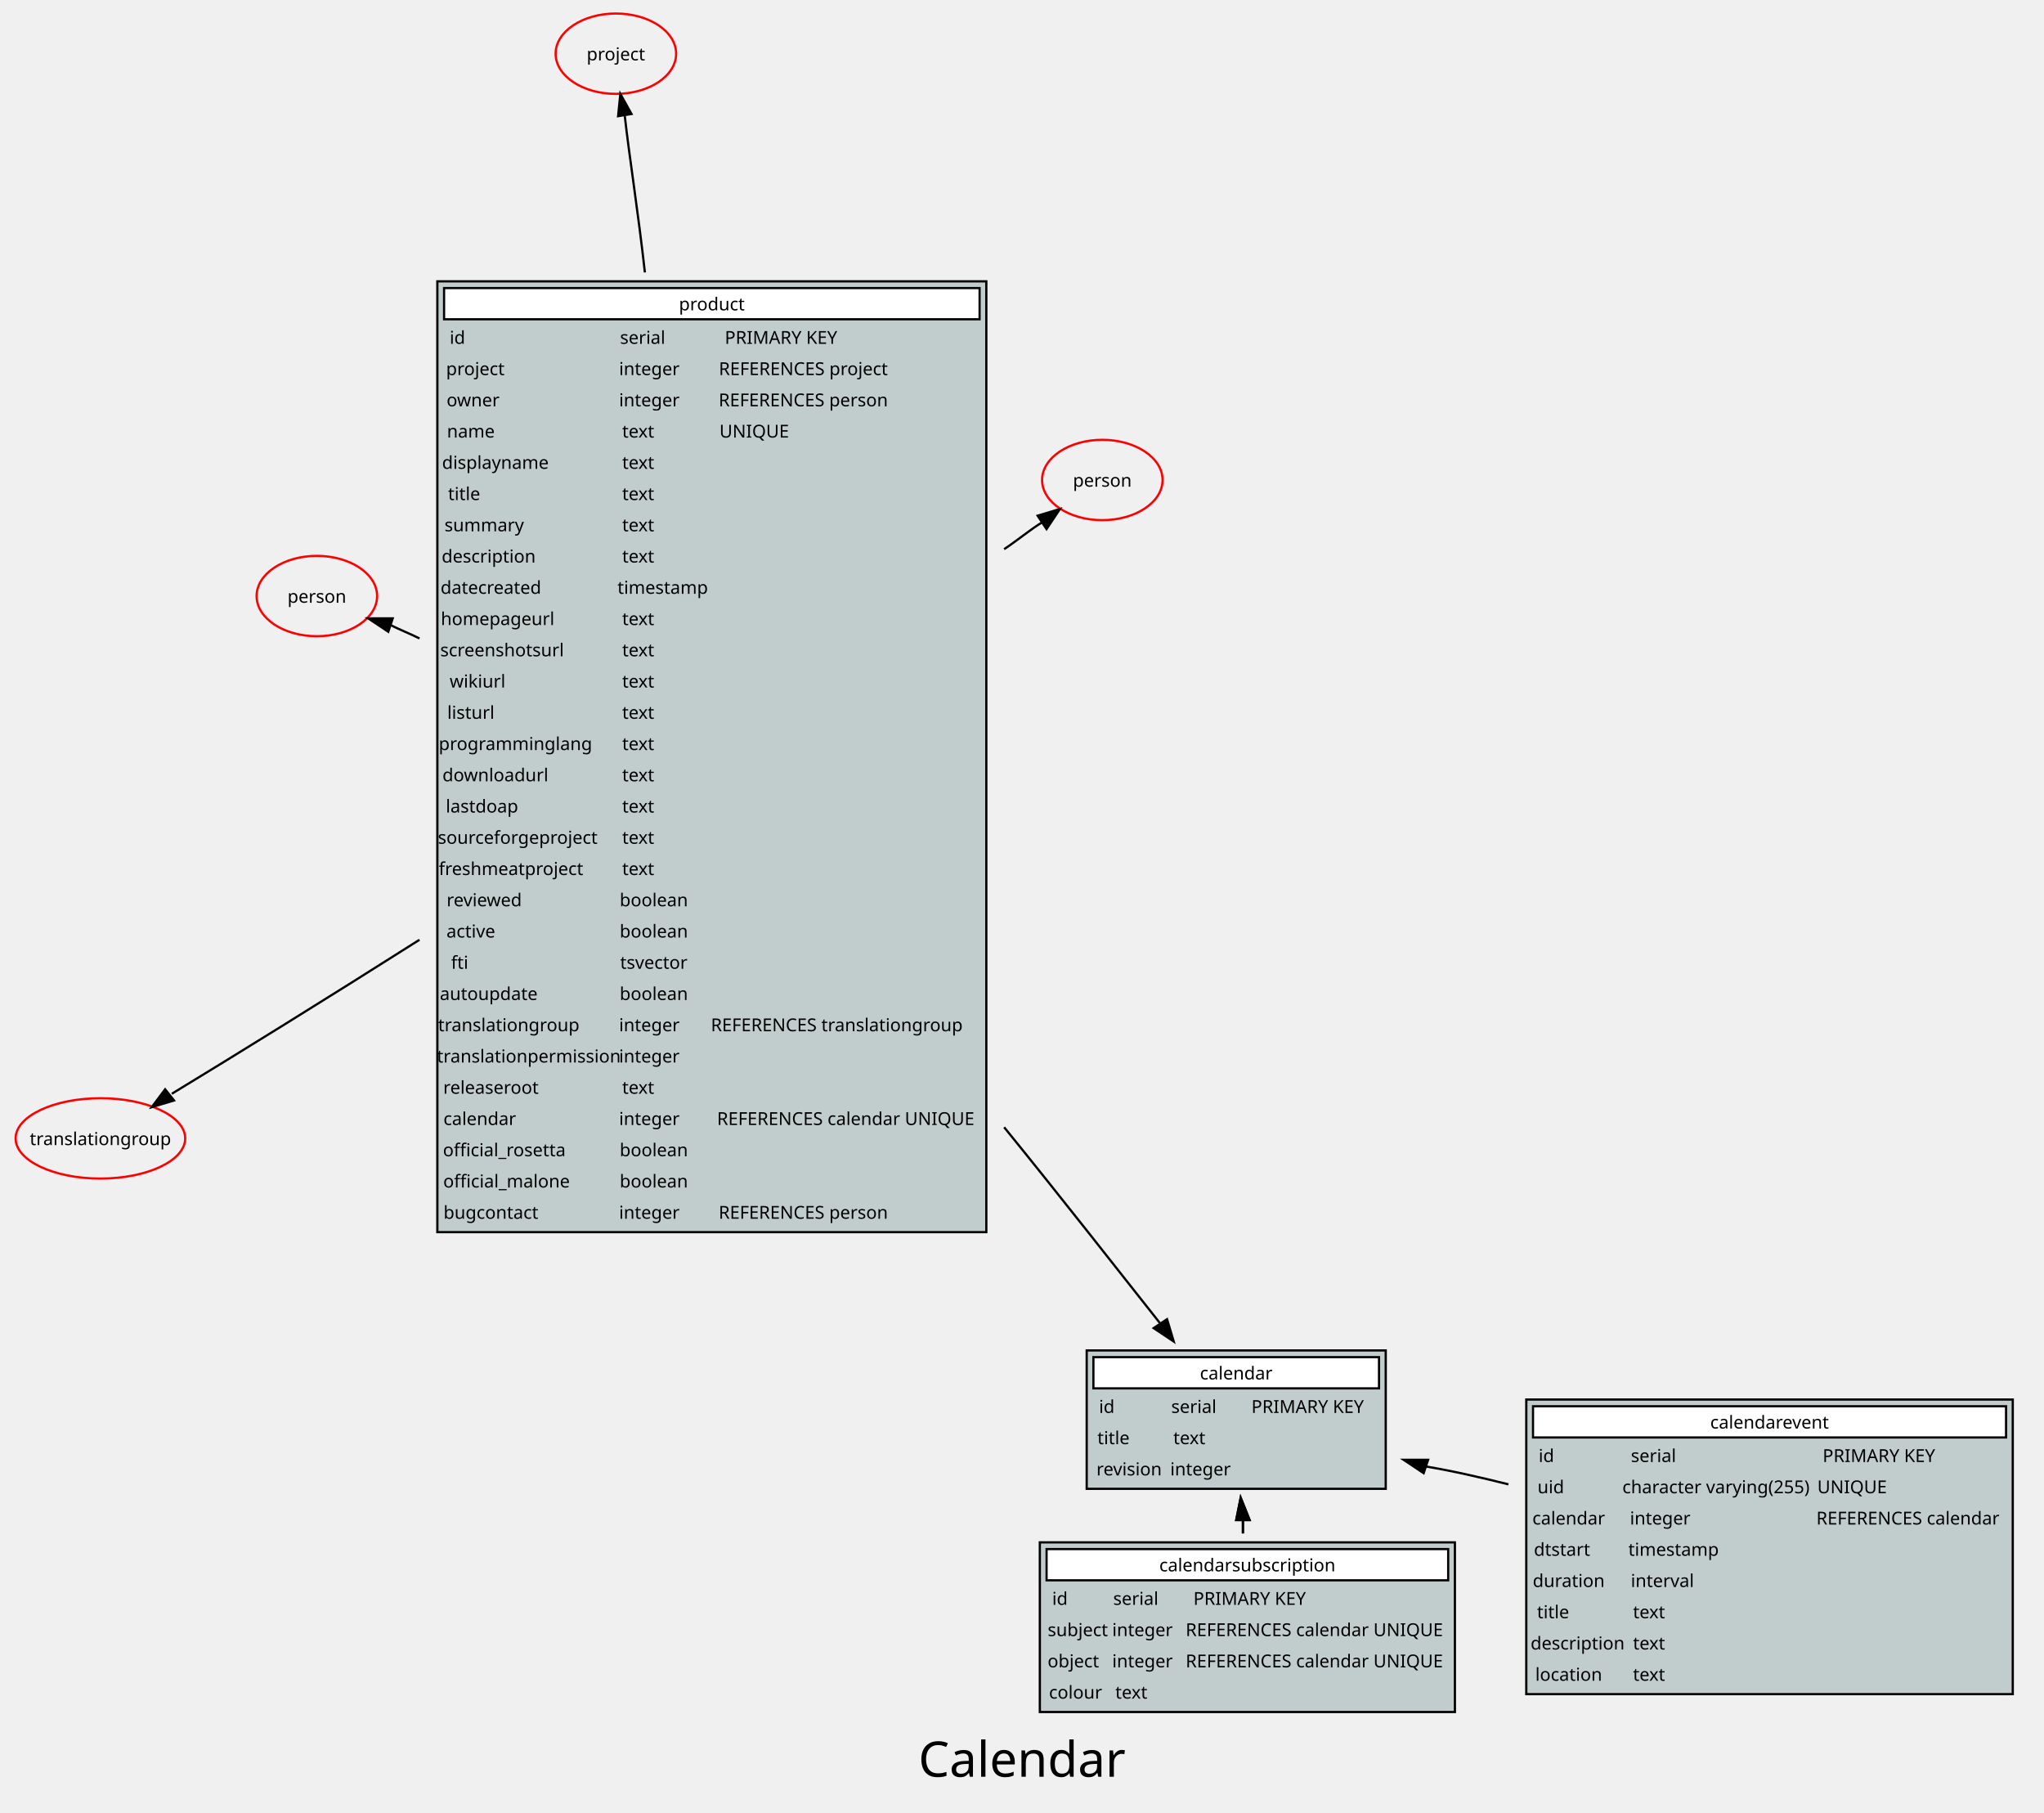
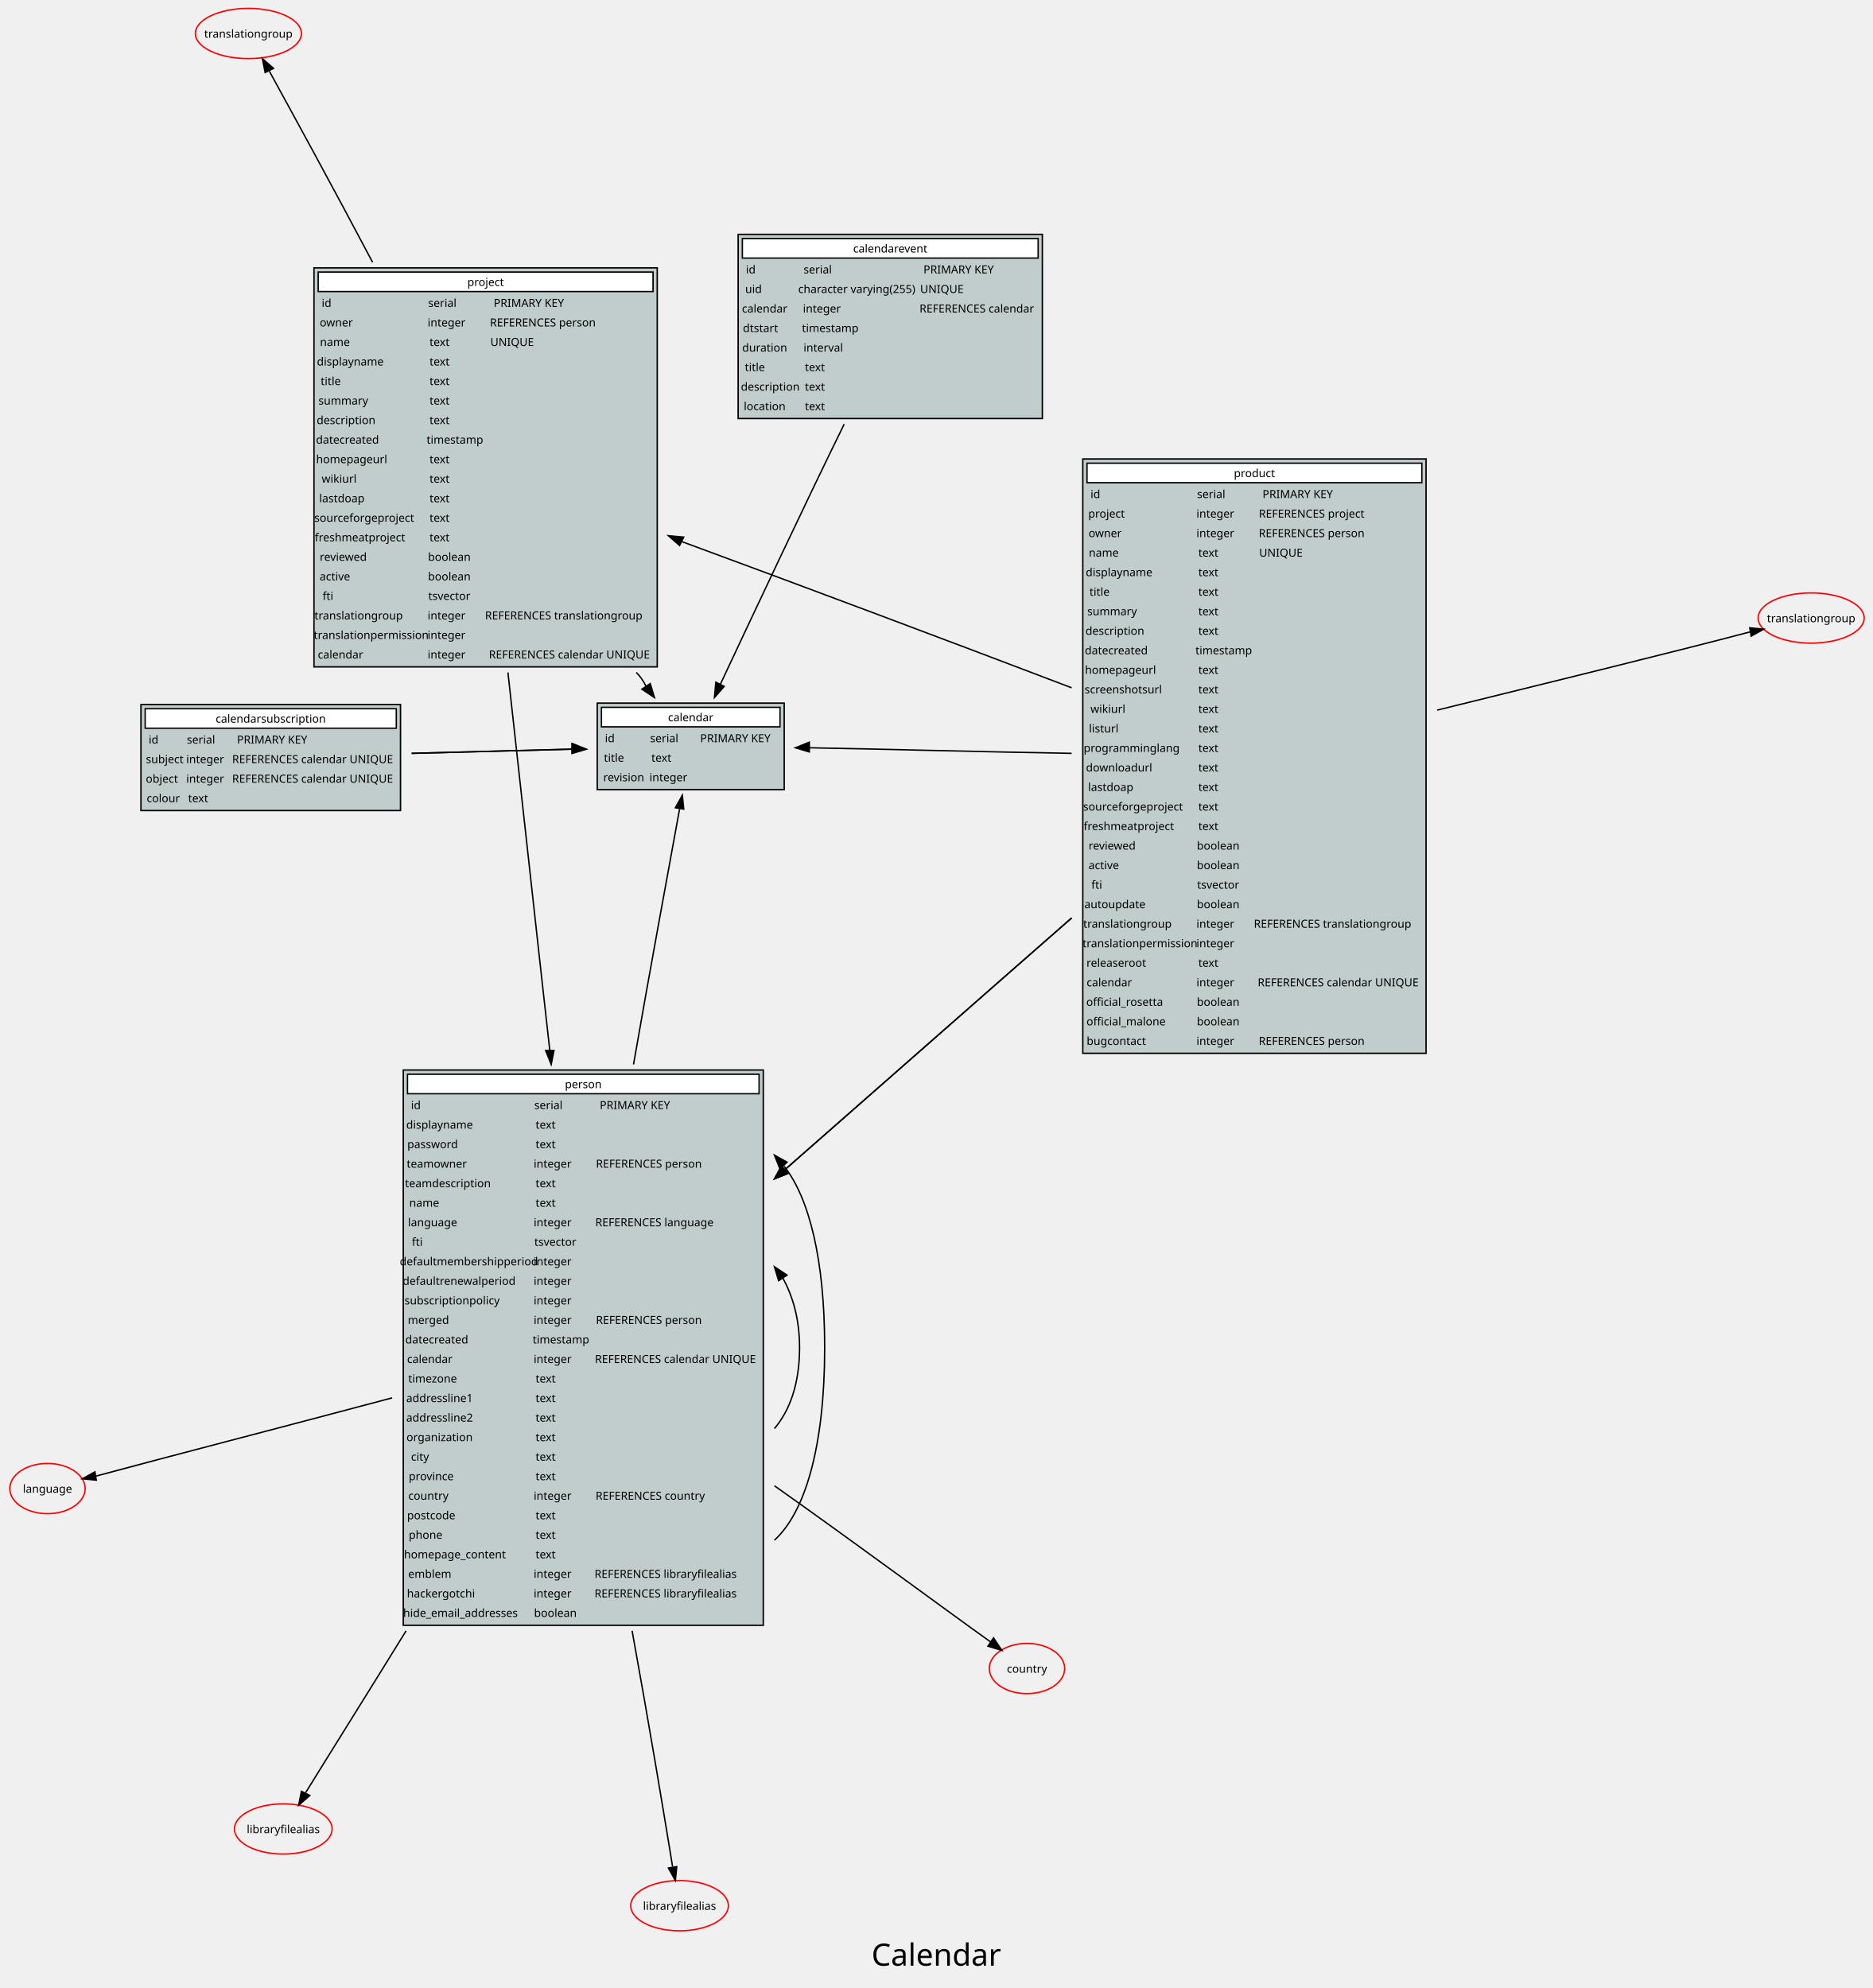
- <svg xmlns="http://www.w3.org/2000/svg" width="917px" height="813px" viewBox="-1 -1 916 812">
+ <svg xmlns="http://www.w3.org/2000/svg" width="1343px" height="1426px" viewBox="-1 -1 1342 1425">
  <g id="graph0" class="graph" style="font-family:Times-Roman;font-size:14.00;">
-     <text text-anchor="middle" style="font-size:22.00;" x="457" y="795">Calendar</text>
+     <text text-anchor="middle" style="font-size:22.00;" x="670" y="1408">Calendar</text>
    <g id="node1" class="node">
-       <polygon style="fill:#c1cdcc;stroke:#c1cdcc;" points="486,666 486,604 620,604 620,666 486,666" />
-       <polygon style="fill:white;stroke:white;" points="489,621 489,607 617,607 617,621 489,621" />
-       <text text-anchor="middle" style="font-size:8.00;" x="553" y="617">calendar</text>
-       <polygon style="fill:none;stroke:black;" points="489,621 489,607 617,607 617,621 489,621" />
-       <text text-anchor="middle" style="font-size:8.00;" x="495" y="632">id</text>
-       <text text-anchor="middle" style="font-size:8.00;" x="534" y="632">serial</text>
-       <text text-anchor="middle" style="font-size:8.00;" x="585" y="632"> PRIMARY KEY </text>
-       <text text-anchor="middle" style="font-size:8.00;" x="498" y="646">title</text>
-       <text text-anchor="middle" style="font-size:8.00;" x="532" y="646">text</text>
-       <text text-anchor="middle" style="font-size:8.00;" x="505" y="660">revision</text>
-       <text text-anchor="middle" style="font-size:8.00;" x="537" y="660">integer</text>
-       <polygon style="fill:none;stroke:black;" points="486,666 486,604 620,604 620,666 486,666" />
+       <polygon style="fill:#c1cdcc;stroke:#c1cdcc;" points="427,565 427,503 561,503 561,565 427,565" />
+       <polygon style="fill:white;stroke:white;" points="430,520 430,506 558,506 558,520 430,520" />
+       <text text-anchor="middle" style="font-size:8.00;" x="494" y="516">calendar</text>
+       <polygon style="fill:none;stroke:black;" points="430,520 430,506 558,506 558,520 430,520" />
+       <text text-anchor="middle" style="font-size:8.00;" x="436" y="531">id</text>
+       <text text-anchor="middle" style="font-size:8.00;" x="475" y="531">serial</text>
+       <text text-anchor="middle" style="font-size:8.00;" x="526" y="531"> PRIMARY KEY </text>
+       <text text-anchor="middle" style="font-size:8.00;" x="439" y="545">title</text>
+       <text text-anchor="middle" style="font-size:8.00;" x="473" y="545">text</text>
+       <text text-anchor="middle" style="font-size:8.00;" x="446" y="559">revision</text>
+       <text text-anchor="middle" style="font-size:8.00;" x="478" y="559">integer</text>
+       <polygon style="fill:none;stroke:black;" points="427,565 427,503 561,503 561,565 427,565" />
    </g>
    <g id="node2" class="node">
-       <polygon style="fill:#c1cdcc;stroke:#c1cdcc;" points="683,758 683,626 901,626 901,758 683,758" />
-       <polygon style="fill:white;stroke:white;" points="686,643 686,629 898,629 898,643 686,643" />
-       <text text-anchor="middle" style="font-size:8.00;" x="792" y="639">calendarevent</text>
-       <polygon style="fill:none;stroke:black;" points="686,643 686,629 898,629 898,643 686,643" />
-       <text text-anchor="middle" style="font-size:8.00;" x="692" y="654">id</text>
-       <text text-anchor="middle" style="font-size:8.00;" x="740" y="654">serial</text>
-       <text text-anchor="middle" style="font-size:8.00;" x="841" y="654"> PRIMARY KEY </text>
-       <text text-anchor="middle" style="font-size:8.00;" x="694" y="668">uid</text>
-       <text text-anchor="middle" style="font-size:8.00;" x="768" y="668">character varying(255)</text>
-       <text text-anchor="middle" style="font-size:8.00;" x="829" y="668"> UNIQUE </text>
-       <text text-anchor="middle" style="font-size:8.00;" x="702" y="682">calendar</text>
-       <text text-anchor="middle" style="font-size:8.00;" x="743" y="682">integer</text>
-       <text text-anchor="middle" style="font-size:8.00;" x="854" y="682"> REFERENCES calendar </text>
-       <text text-anchor="middle" style="font-size:8.00;" x="699" y="696">dtstart</text>
-       <text text-anchor="middle" style="font-size:8.00;" x="749" y="696">timestamp</text>
-       <text text-anchor="middle" style="font-size:8.00;" x="702" y="710">duration</text>
-       <text text-anchor="middle" style="font-size:8.00;" x="744" y="710">interval</text>
-       <text text-anchor="middle" style="font-size:8.00;" x="695" y="724">title</text>
-       <text text-anchor="middle" style="font-size:8.00;" x="738" y="724">text</text>
-       <text text-anchor="middle" style="font-size:8.00;" x="706" y="738">description</text>
-       <text text-anchor="middle" style="font-size:8.00;" x="738" y="738">text</text>
-       <text text-anchor="middle" style="font-size:8.00;" x="702" y="752">location</text>
-       <text text-anchor="middle" style="font-size:8.00;" x="738" y="752">text</text>
-       <polygon style="fill:none;stroke:black;" points="683,758 683,626 901,626 901,758 683,758" />
+       <polygon style="fill:#c1cdcc;stroke:#c1cdcc;" points="528,299 528,167 746,167 746,299 528,299" />
+       <polygon style="fill:white;stroke:white;" points="531,184 531,170 743,170 743,184 531,184" />
+       <text text-anchor="middle" style="font-size:8.00;" x="637" y="180">calendarevent</text>
+       <polygon style="fill:none;stroke:black;" points="531,184 531,170 743,170 743,184 531,184" />
+       <text text-anchor="middle" style="font-size:8.00;" x="537" y="195">id</text>
+       <text text-anchor="middle" style="font-size:8.00;" x="585" y="195">serial</text>
+       <text text-anchor="middle" style="font-size:8.00;" x="686" y="195"> PRIMARY KEY </text>
+       <text text-anchor="middle" style="font-size:8.00;" x="539" y="209">uid</text>
+       <text text-anchor="middle" style="font-size:8.00;" x="613" y="209">character varying(255)</text>
+       <text text-anchor="middle" style="font-size:8.00;" x="674" y="209"> UNIQUE </text>
+       <text text-anchor="middle" style="font-size:8.00;" x="547" y="223">calendar</text>
+       <text text-anchor="middle" style="font-size:8.00;" x="588" y="223">integer</text>
+       <text text-anchor="middle" style="font-size:8.00;" x="699" y="223"> REFERENCES calendar </text>
+       <text text-anchor="middle" style="font-size:8.00;" x="544" y="237">dtstart</text>
+       <text text-anchor="middle" style="font-size:8.00;" x="594" y="237">timestamp</text>
+       <text text-anchor="middle" style="font-size:8.00;" x="547" y="251">duration</text>
+       <text text-anchor="middle" style="font-size:8.00;" x="589" y="251">interval</text>
+       <text text-anchor="middle" style="font-size:8.00;" x="540" y="265">title</text>
+       <text text-anchor="middle" style="font-size:8.00;" x="583" y="265">text</text>
+       <text text-anchor="middle" style="font-size:8.00;" x="551" y="279">description</text>
+       <text text-anchor="middle" style="font-size:8.00;" x="583" y="279">text</text>
+       <text text-anchor="middle" style="font-size:8.00;" x="547" y="293">location</text>
+       <text text-anchor="middle" style="font-size:8.00;" x="583" y="293">text</text>
+       <polygon style="fill:none;stroke:black;" points="528,299 528,167 746,167 746,299 528,299" />
    </g>
    <g id="edge2" class="edge">
-       <path style="fill:none;stroke:black;" d="M675,664C663,661 650,658 638,656" />
-       <polygon style="fill:black;stroke:black;" points="637,659 628,653 639,653 637,659" />
+       <path style="fill:none;stroke:black;" d="M604,303C576,360 538,441 515,490" />
+       <polygon style="fill:black;stroke:black;" points="518,491 511,499 512,488 518,491" />
    </g>
    <g id="node3" class="node">
-       <polygon style="fill:#c1cdcc;stroke:#c1cdcc;" points="465,766 465,690 651,690 651,766 465,766" />
-       <polygon style="fill:white;stroke:white;" points="468,707 468,693 648,693 648,707 468,707" />
-       <text text-anchor="middle" style="font-size:8.00;" x="558" y="703">calendarsubscription</text>
-       <polygon style="fill:none;stroke:black;" points="468,707 468,693 648,693 648,707 468,707" />
-       <text text-anchor="middle" style="font-size:8.00;" x="474" y="718">id</text>
-       <text text-anchor="middle" style="font-size:8.00;" x="508" y="718">serial</text>
-       <text text-anchor="middle" style="font-size:8.00;" x="559" y="718"> PRIMARY KEY </text>
-       <text text-anchor="middle" style="font-size:8.00;" x="482" y="732">subject</text>
-       <text text-anchor="middle" style="font-size:8.00;" x="511" y="732">integer</text>
-       <text text-anchor="middle" style="font-size:8.00;" x="588" y="732"> REFERENCES calendar UNIQUE </text>
-       <text text-anchor="middle" style="font-size:8.00;" x="480" y="746">object</text>
-       <text text-anchor="middle" style="font-size:8.00;" x="511" y="746">integer</text>
-       <text text-anchor="middle" style="font-size:8.00;" x="588" y="746"> REFERENCES calendar UNIQUE </text>
-       <text text-anchor="middle" style="font-size:8.00;" x="481" y="760">colour</text>
-       <text text-anchor="middle" style="font-size:8.00;" x="506" y="760">text</text>
-       <polygon style="fill:none;stroke:black;" points="465,766 465,690 651,690 651,766 465,766" />
+       <polygon style="fill:#c1cdcc;stroke:#c1cdcc;" points="100,580 100,504 286,504 286,580 100,580" />
+       <polygon style="fill:white;stroke:white;" points="103,521 103,507 283,507 283,521 103,521" />
+       <text text-anchor="middle" style="font-size:8.00;" x="193" y="517">calendarsubscription</text>
+       <polygon style="fill:none;stroke:black;" points="103,521 103,507 283,507 283,521 103,521" />
+       <text text-anchor="middle" style="font-size:8.00;" x="109" y="532">id</text>
+       <text text-anchor="middle" style="font-size:8.00;" x="143" y="532">serial</text>
+       <text text-anchor="middle" style="font-size:8.00;" x="194" y="532"> PRIMARY KEY </text>
+       <text text-anchor="middle" style="font-size:8.00;" x="117" y="546">subject</text>
+       <text text-anchor="middle" style="font-size:8.00;" x="146" y="546">integer</text>
+       <text text-anchor="middle" style="font-size:8.00;" x="223" y="546"> REFERENCES calendar UNIQUE </text>
+       <text text-anchor="middle" style="font-size:8.00;" x="115" y="560">object</text>
+       <text text-anchor="middle" style="font-size:8.00;" x="146" y="560">integer</text>
+       <text text-anchor="middle" style="font-size:8.00;" x="223" y="560"> REFERENCES calendar UNIQUE </text>
+       <text text-anchor="middle" style="font-size:8.00;" x="116" y="574">colour</text>
+       <text text-anchor="middle" style="font-size:8.00;" x="141" y="574">text</text>
+       <polygon style="fill:none;stroke:black;" points="100,580 100,504 286,504 286,580 100,580" />
    </g>
    <g id="edge4" class="edge">
-       <path style="fill:none;stroke:black;" d="M556,686C556,684 556,682 556,680" />
-       <polygon style="fill:black;stroke:black;" points="553,680 555,670 559,680 553,680" />
+       <path style="fill:none;stroke:black;" d="M294,539C331,538 373,537 409,536" />
+       <polygon style="fill:black;stroke:black;" points="409,532 419,536 409,539 409,532" />
    </g>
    <g id="edge6" class="edge">
-       <path style="fill:none;stroke:black;" d="M556,686C556,684 556,682 556,680" />
-       <polygon style="fill:black;stroke:black;" points="553,680 555,670 559,680 553,680" />
+       <path style="fill:none;stroke:black;" d="M294,539C331,538 373,537 409,536" />
+       <polygon style="fill:black;stroke:black;" points="409,532 419,536 409,539 409,532" />
    </g>
    <g id="node4" class="node">
-       <polygon style="fill:#c1cdcc;stroke:#c1cdcc;" points="195,551 195,125 441,125 441,551 195,551" />
-       <polygon style="fill:white;stroke:white;" points="198,142 198,128 438,128 438,142 198,142" />
-       <text text-anchor="middle" style="font-size:8.00;" x="318" y="138">product</text>
-       <polygon style="fill:none;stroke:black;" points="198,142 198,128 438,128 438,142 198,142" />
-       <text text-anchor="middle" style="font-size:8.00;" x="204" y="153">id</text>
-       <text text-anchor="middle" style="font-size:8.00;" x="287" y="153">serial</text>
-       <text text-anchor="middle" style="font-size:8.00;" x="349" y="153"> PRIMARY KEY </text>
-       <text text-anchor="middle" style="font-size:8.00;" x="212" y="167">project</text>
-       <text text-anchor="middle" style="font-size:8.00;" x="290" y="167">integer</text>
-       <text text-anchor="middle" style="font-size:8.00;" x="359" y="167"> REFERENCES project </text>
-       <text text-anchor="middle" style="font-size:8.00;" x="211" y="181">owner</text>
-       <text text-anchor="middle" style="font-size:8.00;" x="290" y="181">integer</text>
-       <text text-anchor="middle" style="font-size:8.00;" x="359" y="181"> REFERENCES person </text>
-       <text text-anchor="middle" style="font-size:8.00;" x="210" y="195">name</text>
-       <text text-anchor="middle" style="font-size:8.00;" x="285" y="195">text</text>
-       <text text-anchor="middle" style="font-size:8.00;" x="337" y="195"> UNIQUE </text>
-       <text text-anchor="middle" style="font-size:8.00;" x="221" y="209">displayname</text>
-       <text text-anchor="middle" style="font-size:8.00;" x="285" y="209">text</text>
-       <text text-anchor="middle" style="font-size:8.00;" x="207" y="223">title</text>
-       <text text-anchor="middle" style="font-size:8.00;" x="285" y="223">text</text>
-       <text text-anchor="middle" style="font-size:8.00;" x="216" y="237">summary</text>
-       <text text-anchor="middle" style="font-size:8.00;" x="285" y="237">text</text>
-       <text text-anchor="middle" style="font-size:8.00;" x="218" y="251">description</text>
-       <text text-anchor="middle" style="font-size:8.00;" x="285" y="251">text</text>
-       <text text-anchor="middle" style="font-size:8.00;" x="219" y="265">datecreated</text>
-       <text text-anchor="middle" style="font-size:8.00;" x="296" y="265">timestamp</text>
-       <text text-anchor="middle" style="font-size:8.00;" x="222" y="279">homepageurl</text>
-       <text text-anchor="middle" style="font-size:8.00;" x="285" y="279">text</text>
-       <text text-anchor="middle" style="font-size:8.00;" x="224" y="293">screenshotsurl</text>
-       <text text-anchor="middle" style="font-size:8.00;" x="285" y="293">text</text>
-       <text text-anchor="middle" style="font-size:8.00;" x="213" y="307">wikiurl</text>
-       <text text-anchor="middle" style="font-size:8.00;" x="285" y="307">text</text>
-       <text text-anchor="middle" style="font-size:8.00;" x="210" y="321">listurl</text>
-       <text text-anchor="middle" style="font-size:8.00;" x="285" y="321">text</text>
-       <text text-anchor="middle" style="font-size:8.00;" x="230" y="335">programminglang</text>
-       <text text-anchor="middle" style="font-size:8.00;" x="285" y="335">text</text>
-       <text text-anchor="middle" style="font-size:8.00;" x="221" y="349">downloadurl</text>
-       <text text-anchor="middle" style="font-size:8.00;" x="285" y="349">text</text>
-       <text text-anchor="middle" style="font-size:8.00;" x="215" y="363">lastdoap</text>
-       <text text-anchor="middle" style="font-size:8.00;" x="285" y="363">text</text>
-       <text text-anchor="middle" style="font-size:8.00;" x="231" y="377">sourceforgeproject</text>
-       <text text-anchor="middle" style="font-size:8.00;" x="285" y="377">text</text>
-       <text text-anchor="middle" style="font-size:8.00;" x="228" y="391">freshmeatproject</text>
-       <text text-anchor="middle" style="font-size:8.00;" x="285" y="391">text</text>
-       <text text-anchor="middle" style="font-size:8.00;" x="216" y="405">reviewed</text>
-       <text text-anchor="middle" style="font-size:8.00;" x="292" y="405">boolean</text>
-       <text text-anchor="middle" style="font-size:8.00;" x="210" y="419">active</text>
-       <text text-anchor="middle" style="font-size:8.00;" x="292" y="419">boolean</text>
-       <text text-anchor="middle" style="font-size:8.00;" x="205" y="433">fti</text>
-       <text text-anchor="middle" style="font-size:8.00;" x="292" y="433">tsvector</text>
-       <text text-anchor="middle" style="font-size:8.00;" x="218" y="447">autoupdate</text>
-       <text text-anchor="middle" style="font-size:8.00;" x="292" y="447">boolean</text>
-       <text text-anchor="middle" style="font-size:8.00;" x="227" y="461">translationgroup</text>
-       <text text-anchor="middle" style="font-size:8.00;" x="290" y="461">integer</text>
-       <text text-anchor="middle" style="font-size:8.00;" x="374" y="461"> REFERENCES translationgroup </text>
-       <text text-anchor="middle" style="font-size:8.00;" x="236" y="475">translationpermission</text>
-       <text text-anchor="middle" style="font-size:8.00;" x="290" y="475">integer</text>
-       <text text-anchor="middle" style="font-size:8.00;" x="219" y="489">releaseroot</text>
-       <text text-anchor="middle" style="font-size:8.00;" x="285" y="489">text</text>
-       <text text-anchor="middle" style="font-size:8.00;" x="214" y="503">calendar</text>
-       <text text-anchor="middle" style="font-size:8.00;" x="290" y="503">integer</text>
-       <text text-anchor="middle" style="font-size:8.00;" x="378" y="503"> REFERENCES calendar UNIQUE </text>
-       <text text-anchor="middle" style="font-size:8.00;" x="225" y="517">official_rosetta</text>
-       <text text-anchor="middle" style="font-size:8.00;" x="292" y="517">boolean</text>
-       <text text-anchor="middle" style="font-size:8.00;" x="226" y="531">official_malone</text>
-       <text text-anchor="middle" style="font-size:8.00;" x="292" y="531">boolean</text>
-       <text text-anchor="middle" style="font-size:8.00;" x="219" y="545">bugcontact</text>
-       <text text-anchor="middle" style="font-size:8.00;" x="290" y="545">integer</text>
-       <text text-anchor="middle" style="font-size:8.00;" x="359" y="545"> REFERENCES person </text>
-       <polygon style="fill:none;stroke:black;" points="195,551 195,125 441,125 441,551 195,551" />
+       <polygon style="fill:#c1cdcc;stroke:#c1cdcc;" points="288,1164 288,766 546,766 546,1164 288,1164" />
+       <polygon style="fill:white;stroke:white;" points="291,783 291,769 543,769 543,783 291,783" />
+       <text text-anchor="middle" style="font-size:8.00;" x="417" y="779">person</text>
+       <polygon style="fill:none;stroke:black;" points="291,783 291,769 543,769 543,783 291,783" />
+       <text text-anchor="middle" style="font-size:8.00;" x="297" y="794">id</text>
+       <text text-anchor="middle" style="font-size:8.00;" x="392" y="794">serial</text>
+       <text text-anchor="middle" style="font-size:8.00;" x="454" y="794"> PRIMARY KEY </text>
+       <text text-anchor="middle" style="font-size:8.00;" x="314" y="808">displayname</text>
+       <text text-anchor="middle" style="font-size:8.00;" x="390" y="808">text</text>
+       <text text-anchor="middle" style="font-size:8.00;" x="309" y="822">password</text>
+       <text text-anchor="middle" style="font-size:8.00;" x="390" y="822">text</text>
+       <text text-anchor="middle" style="font-size:8.00;" x="312" y="836">teamowner</text>
+       <text text-anchor="middle" style="font-size:8.00;" x="395" y="836">integer</text>
+       <text text-anchor="middle" style="font-size:8.00;" x="464" y="836"> REFERENCES person </text>
+       <text text-anchor="middle" style="font-size:8.00;" x="320" y="850">teamdescription</text>
+       <text text-anchor="middle" style="font-size:8.00;" x="390" y="850">text</text>
+       <text text-anchor="middle" style="font-size:8.00;" x="303" y="864">name</text>
+       <text text-anchor="middle" style="font-size:8.00;" x="390" y="864">text</text>
+       <text text-anchor="middle" style="font-size:8.00;" x="309" y="878">language</text>
+       <text text-anchor="middle" style="font-size:8.00;" x="395" y="878">integer</text>
+       <text text-anchor="middle" style="font-size:8.00;" x="468" y="878"> REFERENCES language </text>
+       <text text-anchor="middle" style="font-size:8.00;" x="298" y="892">fti</text>
+       <text text-anchor="middle" style="font-size:8.00;" x="397" y="892">tsvector</text>
+       <text text-anchor="middle" style="font-size:8.00;" x="335" y="906">defaultmembershipperiod</text>
+       <text text-anchor="middle" style="font-size:8.00;" x="395" y="906">integer</text>
+       <text text-anchor="middle" style="font-size:8.00;" x="328" y="920">defaultrenewalperiod</text>
+       <text text-anchor="middle" style="font-size:8.00;" x="395" y="920">integer</text>
+       <text text-anchor="middle" style="font-size:8.00;" x="323" y="934">subscriptionpolicy</text>
+       <text text-anchor="middle" style="font-size:8.00;" x="395" y="934">integer</text>
+       <text text-anchor="middle" style="font-size:8.00;" x="306" y="948">merged</text>
+       <text text-anchor="middle" style="font-size:8.00;" x="395" y="948">integer</text>
+       <text text-anchor="middle" style="font-size:8.00;" x="464" y="948"> REFERENCES person </text>
+       <text text-anchor="middle" style="font-size:8.00;" x="312" y="962">datecreated</text>
+       <text text-anchor="middle" style="font-size:8.00;" x="401" y="962">timestamp</text>
+       <text text-anchor="middle" style="font-size:8.00;" x="307" y="976">calendar</text>
+       <text text-anchor="middle" style="font-size:8.00;" x="395" y="976">integer</text>
+       <text text-anchor="middle" style="font-size:8.00;" x="483" y="976"> REFERENCES calendar UNIQUE </text>
+       <text text-anchor="middle" style="font-size:8.00;" x="309" y="990">timezone</text>
+       <text text-anchor="middle" style="font-size:8.00;" x="390" y="990">text</text>
+       <text text-anchor="middle" style="font-size:8.00;" x="314" y="1004">addressline1</text>
+       <text text-anchor="middle" style="font-size:8.00;" x="390" y="1004">text</text>
+       <text text-anchor="middle" style="font-size:8.00;" x="314" y="1018">addressline2</text>
+       <text text-anchor="middle" style="font-size:8.00;" x="390" y="1018">text</text>
+       <text text-anchor="middle" style="font-size:8.00;" x="314" y="1032">organization</text>
+       <text text-anchor="middle" style="font-size:8.00;" x="390" y="1032">text</text>
+       <text text-anchor="middle" style="font-size:8.00;" x="300" y="1046">city</text>
+       <text text-anchor="middle" style="font-size:8.00;" x="390" y="1046">text</text>
+       <text text-anchor="middle" style="font-size:8.00;" x="308" y="1060">province</text>
+       <text text-anchor="middle" style="font-size:8.00;" x="390" y="1060">text</text>
+       <text text-anchor="middle" style="font-size:8.00;" x="306" y="1074">country</text>
+       <text text-anchor="middle" style="font-size:8.00;" x="395" y="1074">integer</text>
+       <text text-anchor="middle" style="font-size:8.00;" x="465" y="1074"> REFERENCES country </text>
+       <text text-anchor="middle" style="font-size:8.00;" x="308" y="1088">postcode</text>
+       <text text-anchor="middle" style="font-size:8.00;" x="390" y="1088">text</text>
+       <text text-anchor="middle" style="font-size:8.00;" x="304" y="1102">phone</text>
+       <text text-anchor="middle" style="font-size:8.00;" x="390" y="1102">text</text>
+       <text text-anchor="middle" style="font-size:8.00;" x="325" y="1116">homepage_content</text>
+       <text text-anchor="middle" style="font-size:8.00;" x="390" y="1116">text</text>
+       <text text-anchor="middle" style="font-size:8.00;" x="307" y="1130">emblem</text>
+       <text text-anchor="middle" style="font-size:8.00;" x="395" y="1130">integer</text>
+       <text text-anchor="middle" style="font-size:8.00;" x="476" y="1130"> REFERENCES libraryfilealias </text>
+       <text text-anchor="middle" style="font-size:8.00;" x="315" y="1144">hackergotchi</text>
+       <text text-anchor="middle" style="font-size:8.00;" x="395" y="1144">integer</text>
+       <text text-anchor="middle" style="font-size:8.00;" x="476" y="1144"> REFERENCES libraryfilealias </text>
+       <text text-anchor="middle" style="font-size:8.00;" x="329" y="1158">hide_email_addresses</text>
+       <text text-anchor="middle" style="font-size:8.00;" x="397" y="1158">boolean</text>
+       <polygon style="fill:none;stroke:black;" points="288,1164 288,766 546,766 546,1164 288,1164" />
    </g>
    <g id="edge14" class="edge">
-       <path style="fill:none;stroke:black;" d="M449,504C475,536 500,568 519,592" />
-       <polygon style="fill:black;stroke:black;" points="522,590 525,600 516,594 522,590" />
-     </g>
-     <g id="node8" class="node">
-       <ellipse cx="275" cy="23" rx="27" ry="18" style="fill:none;stroke:red;" />
-       <text text-anchor="middle" style="font-size:8.00;" x="275" y="26">project</text>
+       <path style="fill:none;stroke:black;" d="M453,762C465,693 478,623 486,579" />
+       <polygon style="fill:black;stroke:black;" points="483,578 488,569 489,579 483,578" />
    </g>
    <g id="edge8" class="edge">
-       <path style="fill:none;stroke:black;" d="M288,121C285,94 281,69 279,51" />
-       <polygon style="fill:black;stroke:black;" points="276,51 277,41 282,50 276,51" />
-     </g>
-     <g id="node10" class="node">
-       <ellipse cx="141" cy="266" rx="27" ry="18" style="fill:none;stroke:red;" />
-       <text text-anchor="middle" style="font-size:8.00;" x="141" y="269">person</text>
+       <path style="fill:none;stroke:black;" d="M554,1023C565,1010 572,991 572,965 572,944 567,928 560,915" />
+       <polygon style="fill:black;stroke:black;" points="557,917 554,907 563,913 557,917" />
+     </g>
+     <g id="edge12" class="edge">
+       <path style="fill:none;stroke:black;" d="M554,1103C576,1083 590,1036 590,965 590,902 579,858 561,835" />
+       <polygon style="fill:black;stroke:black;" points="558,837 554,827 563,832 558,837" />
+     </g>
+     <g id="node11" class="node">
+       <ellipse cx="33" cy="1066" rx="27" ry="18" style="fill:none;stroke:red;" />
+       <text text-anchor="middle" style="font-size:8.00;" x="33" y="1069">language</text>
    </g>
    <g id="edge10" class="edge">
-       <path style="fill:none;stroke:black;" d="M187,285C183,283 178,281 174,279" />
-       <polygon style="fill:black;stroke:black;" points="173,282 164,276 175,276 173,282" />
-     </g>
-     <g id="node12" class="node">
-       <ellipse cx="44" cy="509" rx="38" ry="18" style="fill:none;stroke:red;" />
-       <text text-anchor="middle" style="font-size:8.00;" x="44" y="512">translationgroup</text>
-     </g>
-     <g id="edge12" class="edge">
-       <path style="fill:none;stroke:black;" d="M187,420C146,446 104,472 76,489" />
-       <polygon style="fill:black;stroke:black;" points="77,492 67,495 73,487 77,492" />
+       <path style="fill:none;stroke:black;" d="M280,1001C205,1021 116,1044 68,1057" />
+       <polygon style="fill:black;stroke:black;" points="68,1060 58,1059 67,1054 68,1060" />
    </g>
    <g id="node15" class="node">
-       <ellipse cx="493" cy="214" rx="27" ry="18" style="fill:none;stroke:red;" />
-       <text text-anchor="middle" style="font-size:8.00;" x="493" y="217">person</text>
+       <ellipse cx="735" cy="1195" rx="27" ry="18" style="fill:none;stroke:red;" />
+       <text text-anchor="middle" style="font-size:8.00;" x="735" y="1198">country</text>
    </g>
    <g id="edge16" class="edge">
-       <path style="fill:none;stroke:black;" d="M449,245C455,241 461,236 466,233" />
-       <polygon style="fill:black;stroke:black;" points="464,230 474,227 468,236 464,230" />
+       <path style="fill:none;stroke:black;" d="M554,1064C612,1105 674,1151 709,1176" />
+       <polygon style="fill:black;stroke:black;" points="711,1173 717,1182 707,1179 711,1173" />
+     </g>
+     <g id="node17" class="node">
+       <ellipse cx="202" cy="1310" rx="35" ry="18" style="fill:none;stroke:red;" />
+       <text text-anchor="middle" style="font-size:8.00;" x="202" y="1313">libraryfilealias</text>
+     </g>
+     <g id="edge18" class="edge">
+       <path style="fill:none;stroke:black;" d="M290,1168C261,1215 234,1258 218,1284" />
+       <polygon style="fill:black;stroke:black;" points="221,1286 213,1293 215,1283 221,1286" />
+     </g>
+     <g id="node19" class="node">
+       <ellipse cx="486" cy="1365" rx="35" ry="18" style="fill:none;stroke:red;" />
+       <text text-anchor="middle" style="font-size:8.00;" x="486" y="1368">libraryfilealias</text>
+     </g>
+     <g id="edge20" class="edge">
+       <path style="fill:none;stroke:black;" d="M452,1168C464,1234 475,1300 481,1337" />
+       <polygon style="fill:black;stroke:black;" points="484,1337 483,1347 478,1338 484,1337" />
+     </g>
+     <g id="node5" class="node">
+       <polygon style="fill:#c1cdcc;stroke:#c1cdcc;" points="775,754 775,328 1021,328 1021,754 775,754" />
+       <polygon style="fill:white;stroke:white;" points="778,345 778,331 1018,331 1018,345 778,345" />
+       <text text-anchor="middle" style="font-size:8.00;" x="898" y="341">product</text>
+       <polygon style="fill:none;stroke:black;" points="778,345 778,331 1018,331 1018,345 778,345" />
+       <text text-anchor="middle" style="font-size:8.00;" x="784" y="356">id</text>
+       <text text-anchor="middle" style="font-size:8.00;" x="867" y="356">serial</text>
+       <text text-anchor="middle" style="font-size:8.00;" x="929" y="356"> PRIMARY KEY </text>
+       <text text-anchor="middle" style="font-size:8.00;" x="792" y="370">project</text>
+       <text text-anchor="middle" style="font-size:8.00;" x="870" y="370">integer</text>
+       <text text-anchor="middle" style="font-size:8.00;" x="939" y="370"> REFERENCES project </text>
+       <text text-anchor="middle" style="font-size:8.00;" x="791" y="384">owner</text>
+       <text text-anchor="middle" style="font-size:8.00;" x="870" y="384">integer</text>
+       <text text-anchor="middle" style="font-size:8.00;" x="939" y="384"> REFERENCES person </text>
+       <text text-anchor="middle" style="font-size:8.00;" x="790" y="398">name</text>
+       <text text-anchor="middle" style="font-size:8.00;" x="865" y="398">text</text>
+       <text text-anchor="middle" style="font-size:8.00;" x="917" y="398"> UNIQUE </text>
+       <text text-anchor="middle" style="font-size:8.00;" x="801" y="412">displayname</text>
+       <text text-anchor="middle" style="font-size:8.00;" x="865" y="412">text</text>
+       <text text-anchor="middle" style="font-size:8.00;" x="787" y="426">title</text>
+       <text text-anchor="middle" style="font-size:8.00;" x="865" y="426">text</text>
+       <text text-anchor="middle" style="font-size:8.00;" x="796" y="440">summary</text>
+       <text text-anchor="middle" style="font-size:8.00;" x="865" y="440">text</text>
+       <text text-anchor="middle" style="font-size:8.00;" x="798" y="454">description</text>
+       <text text-anchor="middle" style="font-size:8.00;" x="865" y="454">text</text>
+       <text text-anchor="middle" style="font-size:8.00;" x="799" y="468">datecreated</text>
+       <text text-anchor="middle" style="font-size:8.00;" x="876" y="468">timestamp</text>
+       <text text-anchor="middle" style="font-size:8.00;" x="802" y="482">homepageurl</text>
+       <text text-anchor="middle" style="font-size:8.00;" x="865" y="482">text</text>
+       <text text-anchor="middle" style="font-size:8.00;" x="804" y="496">screenshotsurl</text>
+       <text text-anchor="middle" style="font-size:8.00;" x="865" y="496">text</text>
+       <text text-anchor="middle" style="font-size:8.00;" x="793" y="510">wikiurl</text>
+       <text text-anchor="middle" style="font-size:8.00;" x="865" y="510">text</text>
+       <text text-anchor="middle" style="font-size:8.00;" x="790" y="524">listurl</text>
+       <text text-anchor="middle" style="font-size:8.00;" x="865" y="524">text</text>
+       <text text-anchor="middle" style="font-size:8.00;" x="810" y="538">programminglang</text>
+       <text text-anchor="middle" style="font-size:8.00;" x="865" y="538">text</text>
+       <text text-anchor="middle" style="font-size:8.00;" x="801" y="552">downloadurl</text>
+       <text text-anchor="middle" style="font-size:8.00;" x="865" y="552">text</text>
+       <text text-anchor="middle" style="font-size:8.00;" x="795" y="566">lastdoap</text>
+       <text text-anchor="middle" style="font-size:8.00;" x="865" y="566">text</text>
+       <text text-anchor="middle" style="font-size:8.00;" x="811" y="580">sourceforgeproject</text>
+       <text text-anchor="middle" style="font-size:8.00;" x="865" y="580">text</text>
+       <text text-anchor="middle" style="font-size:8.00;" x="808" y="594">freshmeatproject</text>
+       <text text-anchor="middle" style="font-size:8.00;" x="865" y="594">text</text>
+       <text text-anchor="middle" style="font-size:8.00;" x="796" y="608">reviewed</text>
+       <text text-anchor="middle" style="font-size:8.00;" x="872" y="608">boolean</text>
+       <text text-anchor="middle" style="font-size:8.00;" x="790" y="622">active</text>
+       <text text-anchor="middle" style="font-size:8.00;" x="872" y="622">boolean</text>
+       <text text-anchor="middle" style="font-size:8.00;" x="785" y="636">fti</text>
+       <text text-anchor="middle" style="font-size:8.00;" x="872" y="636">tsvector</text>
+       <text text-anchor="middle" style="font-size:8.00;" x="798" y="650">autoupdate</text>
+       <text text-anchor="middle" style="font-size:8.00;" x="872" y="650">boolean</text>
+       <text text-anchor="middle" style="font-size:8.00;" x="807" y="664">translationgroup</text>
+       <text text-anchor="middle" style="font-size:8.00;" x="870" y="664">integer</text>
+       <text text-anchor="middle" style="font-size:8.00;" x="954" y="664"> REFERENCES translationgroup </text>
+       <text text-anchor="middle" style="font-size:8.00;" x="816" y="678">translationpermission</text>
+       <text text-anchor="middle" style="font-size:8.00;" x="870" y="678">integer</text>
+       <text text-anchor="middle" style="font-size:8.00;" x="799" y="692">releaseroot</text>
+       <text text-anchor="middle" style="font-size:8.00;" x="865" y="692">text</text>
+       <text text-anchor="middle" style="font-size:8.00;" x="794" y="706">calendar</text>
+       <text text-anchor="middle" style="font-size:8.00;" x="870" y="706">integer</text>
+       <text text-anchor="middle" style="font-size:8.00;" x="958" y="706"> REFERENCES calendar UNIQUE </text>
+       <text text-anchor="middle" style="font-size:8.00;" x="805" y="720">official_rosetta</text>
+       <text text-anchor="middle" style="font-size:8.00;" x="872" y="720">boolean</text>
+       <text text-anchor="middle" style="font-size:8.00;" x="806" y="734">official_malone</text>
+       <text text-anchor="middle" style="font-size:8.00;" x="872" y="734">boolean</text>
+       <text text-anchor="middle" style="font-size:8.00;" x="799" y="748">bugcontact</text>
+       <text text-anchor="middle" style="font-size:8.00;" x="870" y="748">integer</text>
+       <text text-anchor="middle" style="font-size:8.00;" x="939" y="748"> REFERENCES person </text>
+       <polygon style="fill:none;stroke:black;" points="775,754 775,328 1021,328 1021,754 775,754" />
+     </g>
+     <g id="edge28" class="edge">
+       <path style="fill:none;stroke:black;" d="M767,539C706,538 634,536 579,535" />
+       <polygon style="fill:black;stroke:black;" points="579,538 569,535 579,531 579,538" />
+     </g>
+     <g id="edge24" class="edge">
+       <path style="fill:none;stroke:black;" d="M767,657C703,713 627,780 562,837" />
+       <polygon style="fill:black;stroke:black;" points="564,840 554,844 559,835 564,840" />
+     </g>
+     <g id="edge30" class="edge">
+       <path style="fill:none;stroke:black;" d="M767,657C703,713 627,780 562,837" />
+       <polygon style="fill:black;stroke:black;" points="564,840 554,844 559,835 564,840" />
+     </g>
+     <g id="node6" class="node">
+       <polygon style="fill:#c1cdcc;stroke:#c1cdcc;" points="224,477 224,191 470,191 470,477 224,477" />
+       <polygon style="fill:white;stroke:white;" points="227,208 227,194 467,194 467,208 227,208" />
+       <text text-anchor="middle" style="font-size:8.00;" x="347" y="204">project</text>
+       <polygon style="fill:none;stroke:black;" points="227,208 227,194 467,194 467,208 227,208" />
+       <text text-anchor="middle" style="font-size:8.00;" x="233" y="219">id</text>
+       <text text-anchor="middle" style="font-size:8.00;" x="316" y="219">serial</text>
+       <text text-anchor="middle" style="font-size:8.00;" x="378" y="219"> PRIMARY KEY </text>
+       <text text-anchor="middle" style="font-size:8.00;" x="240" y="233">owner</text>
+       <text text-anchor="middle" style="font-size:8.00;" x="319" y="233">integer</text>
+       <text text-anchor="middle" style="font-size:8.00;" x="388" y="233"> REFERENCES person </text>
+       <text text-anchor="middle" style="font-size:8.00;" x="239" y="247">name</text>
+       <text text-anchor="middle" style="font-size:8.00;" x="314" y="247">text</text>
+       <text text-anchor="middle" style="font-size:8.00;" x="366" y="247"> UNIQUE </text>
+       <text text-anchor="middle" style="font-size:8.00;" x="250" y="261">displayname</text>
+       <text text-anchor="middle" style="font-size:8.00;" x="314" y="261">text</text>
+       <text text-anchor="middle" style="font-size:8.00;" x="236" y="275">title</text>
+       <text text-anchor="middle" style="font-size:8.00;" x="314" y="275">text</text>
+       <text text-anchor="middle" style="font-size:8.00;" x="245" y="289">summary</text>
+       <text text-anchor="middle" style="font-size:8.00;" x="314" y="289">text</text>
+       <text text-anchor="middle" style="font-size:8.00;" x="247" y="303">description</text>
+       <text text-anchor="middle" style="font-size:8.00;" x="314" y="303">text</text>
+       <text text-anchor="middle" style="font-size:8.00;" x="248" y="317">datecreated</text>
+       <text text-anchor="middle" style="font-size:8.00;" x="325" y="317">timestamp</text>
+       <text text-anchor="middle" style="font-size:8.00;" x="251" y="331">homepageurl</text>
+       <text text-anchor="middle" style="font-size:8.00;" x="314" y="331">text</text>
+       <text text-anchor="middle" style="font-size:8.00;" x="242" y="345">wikiurl</text>
+       <text text-anchor="middle" style="font-size:8.00;" x="314" y="345">text</text>
+       <text text-anchor="middle" style="font-size:8.00;" x="244" y="359">lastdoap</text>
+       <text text-anchor="middle" style="font-size:8.00;" x="314" y="359">text</text>
+       <text text-anchor="middle" style="font-size:8.00;" x="260" y="373">sourceforgeproject</text>
+       <text text-anchor="middle" style="font-size:8.00;" x="314" y="373">text</text>
+       <text text-anchor="middle" style="font-size:8.00;" x="257" y="387">freshmeatproject</text>
+       <text text-anchor="middle" style="font-size:8.00;" x="314" y="387">text</text>
+       <text text-anchor="middle" style="font-size:8.00;" x="245" y="401">reviewed</text>
+       <text text-anchor="middle" style="font-size:8.00;" x="321" y="401">boolean</text>
+       <text text-anchor="middle" style="font-size:8.00;" x="239" y="415">active</text>
+       <text text-anchor="middle" style="font-size:8.00;" x="321" y="415">boolean</text>
+       <text text-anchor="middle" style="font-size:8.00;" x="234" y="429">fti</text>
+       <text text-anchor="middle" style="font-size:8.00;" x="321" y="429">tsvector</text>
+       <text text-anchor="middle" style="font-size:8.00;" x="256" y="443">translationgroup</text>
+       <text text-anchor="middle" style="font-size:8.00;" x="319" y="443">integer</text>
+       <text text-anchor="middle" style="font-size:8.00;" x="403" y="443"> REFERENCES translationgroup </text>
+       <text text-anchor="middle" style="font-size:8.00;" x="265" y="457">translationpermission</text>
+       <text text-anchor="middle" style="font-size:8.00;" x="319" y="457">integer</text>
+       <text text-anchor="middle" style="font-size:8.00;" x="243" y="471">calendar</text>
+       <text text-anchor="middle" style="font-size:8.00;" x="319" y="471">integer</text>
+       <text text-anchor="middle" style="font-size:8.00;" x="407" y="471"> REFERENCES calendar UNIQUE </text>
+       <polygon style="fill:none;stroke:black;" points="224,477 224,191 470,191 470,477 224,477" />
+     </g>
+     <g id="edge22" class="edge">
+       <path style="fill:none;stroke:black;" d="M767,492C683,460 574,419 487,387" />
+       <polygon style="fill:black;stroke:black;" points="486,390 478,383 489,384 486,390" />
+     </g>
+     <g id="node23" class="node">
+       <ellipse cx="1297" cy="442" rx="38" ry="18" style="fill:none;stroke:red;" />
+       <text text-anchor="middle" style="font-size:8.00;" x="1297" y="445">translationgroup</text>
+     </g>
+     <g id="edge26" class="edge">
+       <path style="fill:none;stroke:black;" d="M1029,508C1106,489 1200,466 1253,452" />
+       <polygon style="fill:black;stroke:black;" points="1253,449 1263,450 1254,455 1253,449" />
+     </g>
+     <g id="edge36" class="edge">
+       <path style="fill:none;stroke:black;" d="M455,481C458,484 460,487 462,491" />
+       <polygon style="fill:black;stroke:black;" points="465,489 468,499 459,493 465,489" />
+     </g>
+     <g id="edge32" class="edge">
+       <path style="fill:none;stroke:black;" d="M363,481C372,562 383,663 393,752" />
+       <polygon style="fill:black;stroke:black;" points="396,752 394,762 390,752 396,752" />
+     </g>
+     <g id="node28" class="node">
+       <ellipse cx="177" cy="23" rx="38" ry="18" style="fill:none;stroke:red;" />
+       <text text-anchor="middle" style="font-size:8.00;" x="177" y="26">translationgroup</text>
+     </g>
+     <g id="edge34" class="edge">
+       <path style="fill:none;stroke:black;" d="M266,187C238,134 209,81 192,50" />
+       <polygon style="fill:black;stroke:black;" points="189,51 187,41 195,48 189,51" />
    </g>
  </g>
</svg>
